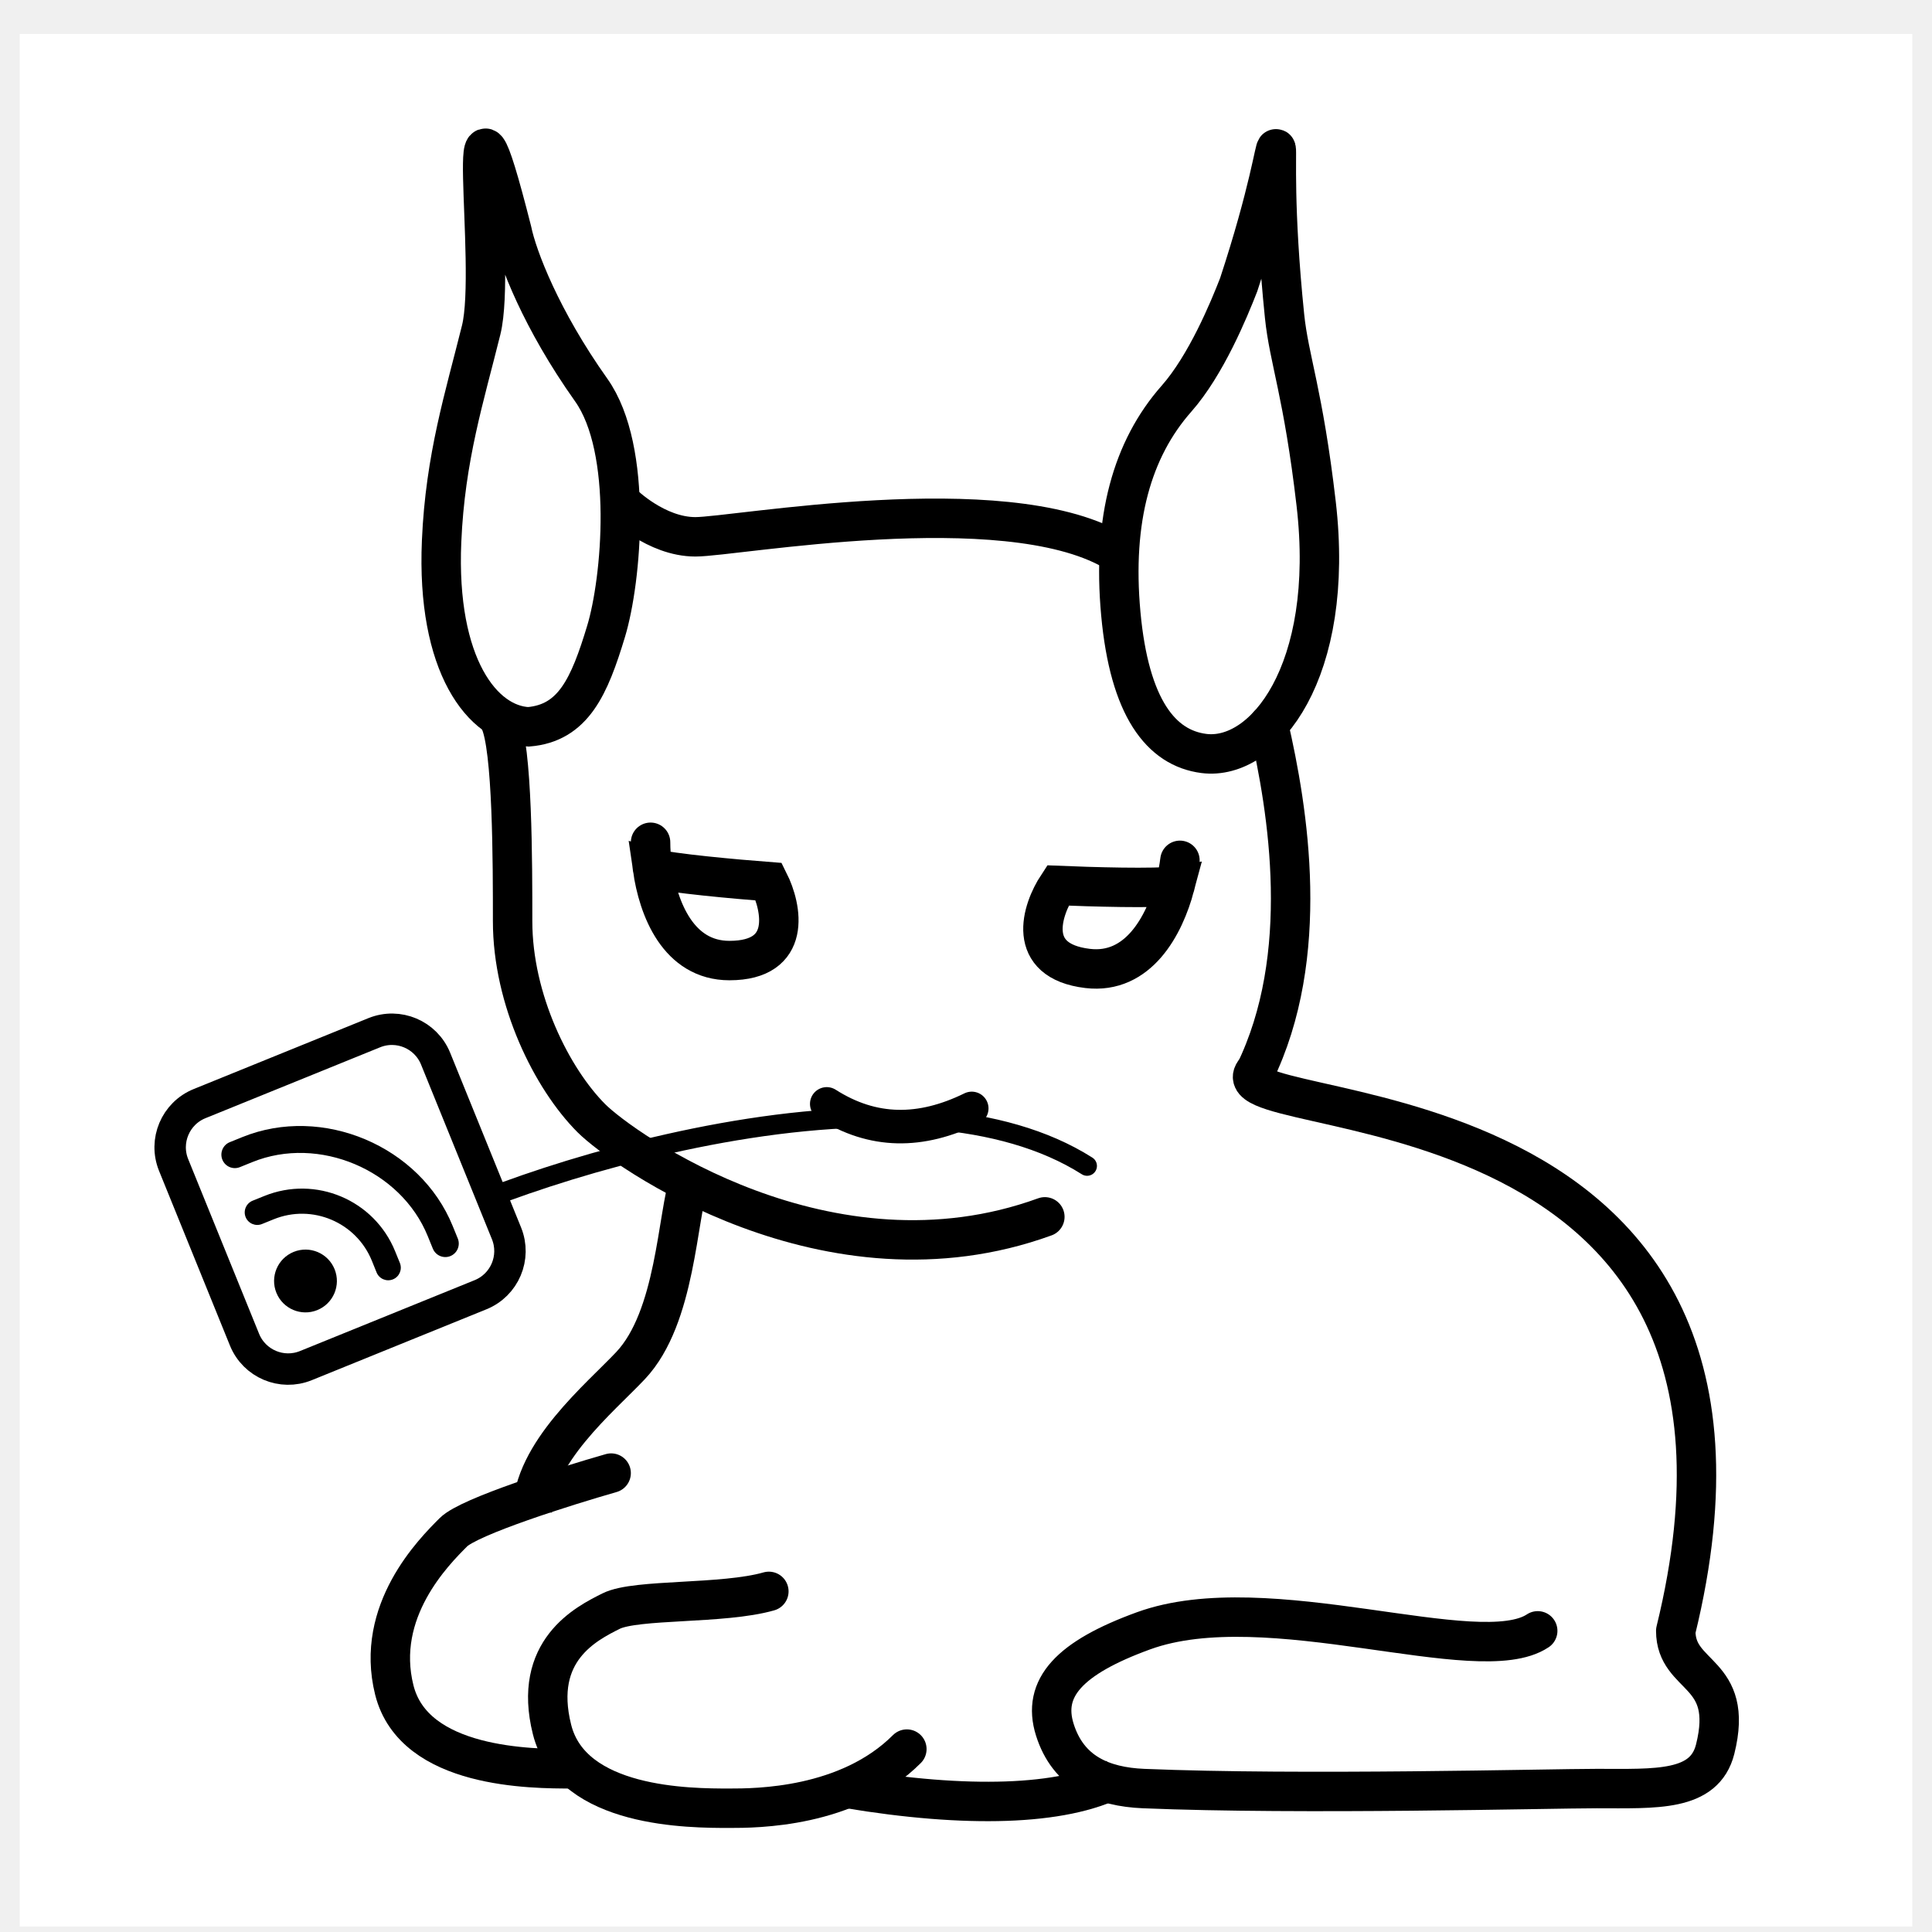
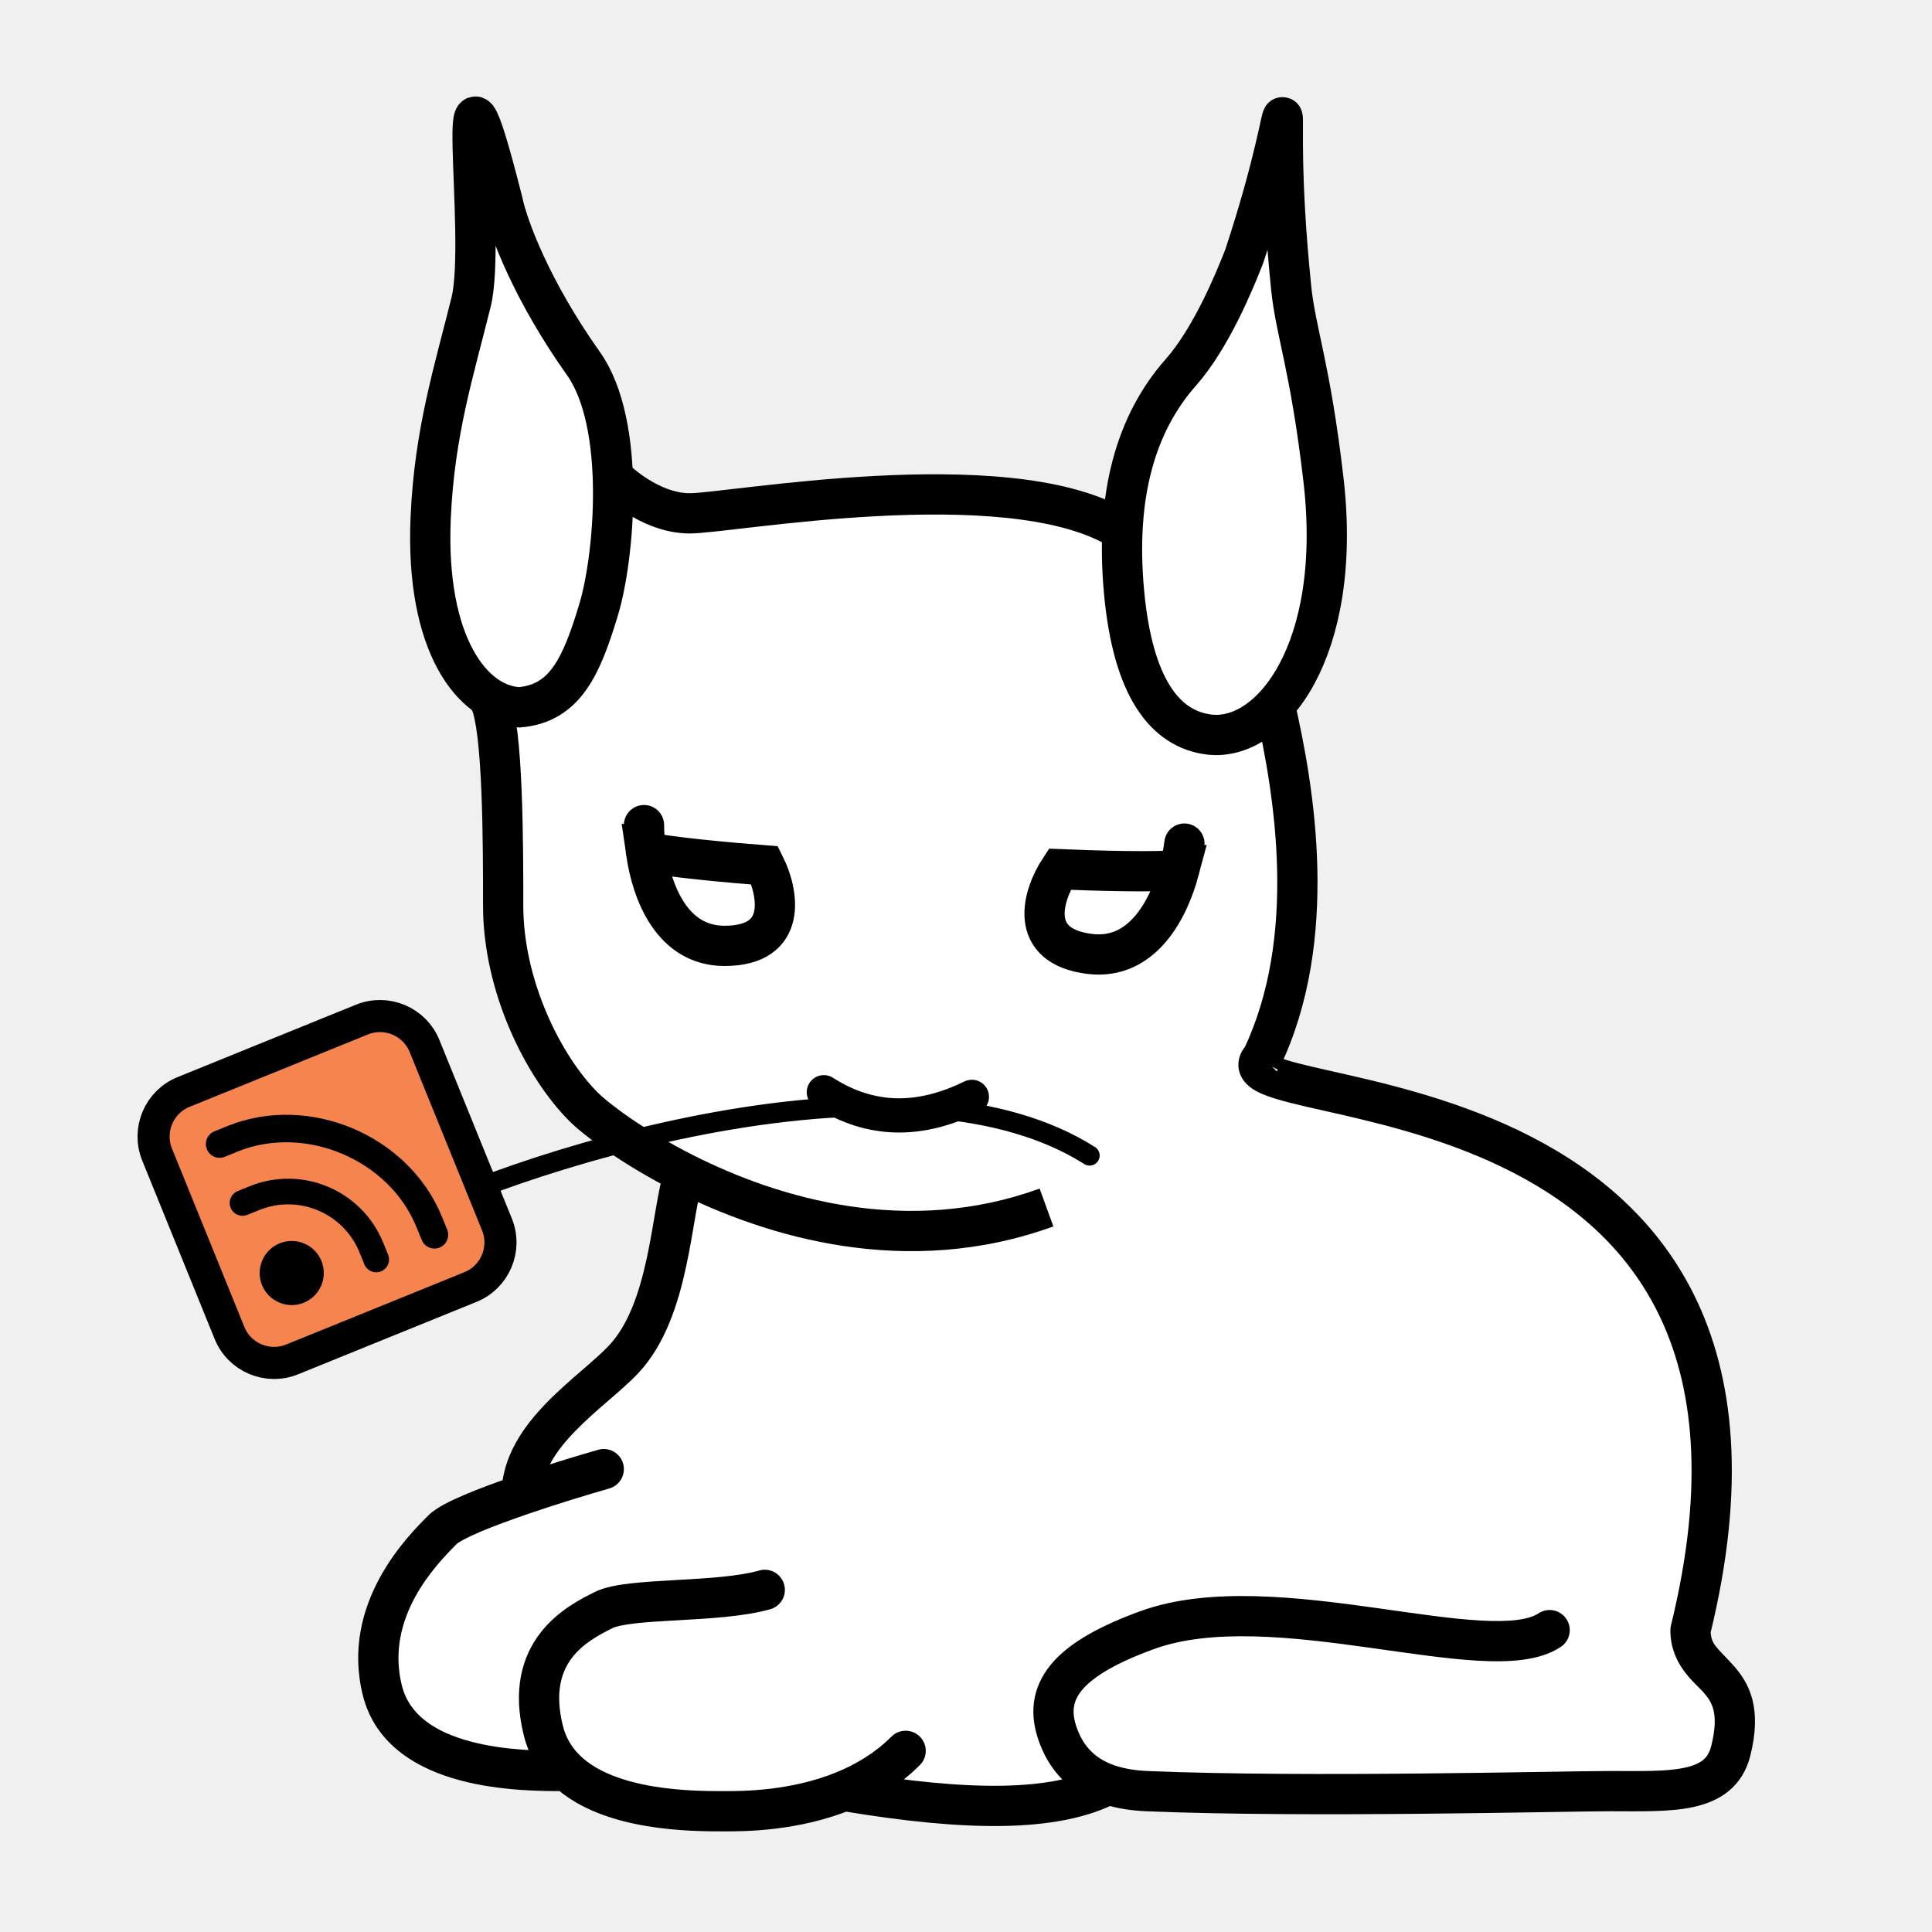
- <svg xmlns="http://www.w3.org/2000/svg" width="49" height="49" viewBox="0 0 49 49" fill="none">
-   <rect width="48" height="48" transform="translate(0.5 0.861328)" fill="white" />
-   <path d="M14.994 9.891C13.722 8.099 13.121 6.523 12.983 5.85C11.645 0.584 12.611 6.723 12.204 8.368C11.785 10.06 11.292 11.595 11.2 13.727C11.063 16.874 12.238 18.383 13.402 18.434C14.543 18.339 14.949 17.41 15.372 16.011C15.763 14.721 16.068 11.403 14.994 9.891Z" stroke="black" />
-   <path d="M29.838 10.112C30.587 9.264 31.167 7.861 31.416 7.221C32.966 2.515 32.014 2.48 32.579 8.014C32.693 9.124 33.054 9.964 33.381 12.776C33.874 17.026 32.066 19.303 30.535 19.11C29.445 18.972 28.645 17.951 28.426 15.561C28.207 13.171 28.714 11.386 29.838 10.112Z" stroke="black" />
-   <path d="M31.869 27.127C30.369 28.627 46.056 26.862 42.501 41.362C42.501 42.574 44.001 42.362 43.501 44.362C43.229 45.446 42 45.362 40.5 45.362C39.3 45.362 32.997 45.528 29 45.362C27.961 45.318 27.093 44.949 26.753 43.87C26.418 42.808 27.125 42.045 29 41.362C32.152 40.213 37.5 42.362 39 41.362" stroke="black" stroke-linecap="round" stroke-linejoin="round" />
-   <path d="M15.791 12.771C15.791 12.771 16.637 13.615 17.637 13.615C18.637 13.615 25.429 12.357 28.229 13.957M32.173 18.383C32.673 20.55 33.278 24.242 31.816 27.223" stroke="black" stroke-linecap="round" stroke-linejoin="round" />
-   <path d="M12.67 18.272C13.003 18.938 13.001 21.919 13.001 23.362C13 25.362 14 27.361 15 28.362C15.791 29.152 21 32.862 26.5 30.862M16.5 21.362C16.5 21.552 16.515 21.779 16.549 22.021M16.549 22.021C16.696 23.051 17.205 24.362 18.5 24.362C20.1 24.362 19.834 23.028 19.5 22.362C18.7 22.301 16.988 22.148 16.549 22.021Z" stroke="black" stroke-linecap="round" />
-   <path d="M29.926 21.82C29.903 22.009 29.862 22.233 29.799 22.469M29.799 22.469C29.531 23.474 28.871 24.716 27.584 24.562C25.996 24.372 26.418 23.08 26.828 22.458C27.631 22.492 29.348 22.543 29.799 22.469Z" stroke="black" stroke-linecap="round" />
-   <path d="M17.5 29.861C17.167 30.861 17.15 33.405 15.993 34.634C15.229 35.447 13.5 36.861 13.5 38.361" stroke="black" />
-   <path d="M15.5 37.361C14.333 37.695 11.9 38.461 11.5 38.861C11 39.361 9.5 40.861 10 42.861C10.5 44.861 13.5 44.861 14.5 44.861" stroke="black" stroke-linecap="round" stroke-linejoin="round" />
-   <path d="M19.5 40.361C18.334 40.695 16.133 40.545 15.5 40.861C14.868 41.177 13.5 41.861 14 43.861C14.5 45.861 17.5 45.861 18.5 45.861C19.167 45.861 21.5 45.861 23 44.361" stroke="black" stroke-linecap="round" stroke-linejoin="round" />
-   <path d="M21.5 45.361C24.5 45.862 26.948 45.8 28.295 45.105" stroke="black" />
-   <path d="M11.924 30.567C14.118 29.668 18.103 28.465 21.789 28.351M27.571 29.571C26.481 28.879 25.123 28.521 23.65 28.395" stroke="black" stroke-width="0.5" stroke-linecap="round" />
-   <path d="M20.968 27.997C22.143 28.747 23.357 28.743 24.646 28.112" stroke="black" stroke-width="0.85" stroke-linecap="round" />
-   <rect x="3.954" y="28.44" width="7.171" height="7.171" rx="1.195" transform="rotate(-22.0912 3.95372 28.4399)" fill="white" stroke="black" stroke-width="0.797" />
-   <path d="M6.941 30.924L6.645 31.044C6.482 31.11 6.296 31.032 6.23 30.869C6.164 30.706 6.243 30.52 6.406 30.453L6.701 30.334C8.006 29.804 9.493 30.432 10.022 31.737L10.142 32.032C10.208 32.195 10.13 32.381 9.967 32.447C9.803 32.514 9.618 32.435 9.551 32.272L9.432 31.977C9.034 30.998 7.919 30.527 6.941 30.924Z" fill="black" />
-   <path d="M6.401 29.473L6.085 29.601C5.91 29.672 5.711 29.588 5.64 29.413C5.569 29.238 5.653 29.039 5.828 28.968L6.144 28.84C8.175 28.016 10.658 29.065 11.482 31.096L11.611 31.412C11.681 31.587 11.597 31.786 11.423 31.857C11.248 31.928 11.049 31.843 10.978 31.669L10.849 31.352C10.167 29.671 8.083 28.79 6.401 29.473Z" fill="black" />
-   <circle cx="7.748" cy="32.489" r="0.398" transform="rotate(-22.0912 7.74783 32.4894)" fill="black" stroke="black" stroke-width="0.797" />
+ <svg xmlns="http://www.w3.org/2000/svg" fill="none" viewBox="0 0 48 48">
+   <path d="M42 40.5C45.546 26.041 29.956 27.756 31.357 26.278C32.767 23.312 32.168 19.668 31.673 17.522L27.729 13.095C24.929 11.495 18.137 12.754 17.137 12.754C16.137 12.754 15.291 11.91 15.291 11.91L12.17 17.41C12.501 18.073 12.501 21.025 12.501 22.476L12.501 22.5C12.5 24.5 13.5 26.5 14.5 27.5C14.794 27.794 15.698 28.491 17 29.148C16.667 30.148 16.65 32.544 15.493 33.773C14.729 34.585 12.961 35.639 12.961 37.139C12.058 37.448 11.22 37.779 11 38C10.5 38.5 9 40 9.5 42C10 44 13 44 14 44H14.089C15.153 45 17.206 45 18 45C18.462 45 19.726 45 20.957 44.5H21C24 45 26.191 45.031 27.538 44.336C27.832 44.436 28.157 44.486 28.5 44.5C32.497 44.667 38.8 44.5 40 44.5C41.501 44.5 42.729 44.585 43.001 43.5C43.501 41.5 42 41.712 42 40.5Z" fill="#fff" />
+   <path d="M42 40.5L41.515 40.381C41.505 40.42 41.5 40.46 41.5 40.5H42ZM43.001 43.5L43.486 43.621L43.486 43.621L43.001 43.5ZM28.5 44.5L28.48 45L28.48 45L28.5 44.5ZM26.253 43.008L26.73 42.858L26.73 42.858L26.253 43.008ZM28.5 40.5L28.672 40.97L28.672 40.97L28.5 40.5ZM38.778 40.916C39.008 40.763 39.07 40.453 38.916 40.223C38.763 39.993 38.453 39.931 38.223 40.084L38.778 40.916ZM15.291 11.91L15.644 11.556C15.534 11.446 15.378 11.394 15.224 11.415C15.069 11.436 14.933 11.528 14.856 11.663L15.291 11.91ZM27.729 13.095L28.102 12.763C28.066 12.722 28.024 12.688 27.977 12.661L27.729 13.095ZM31.673 17.522L32.16 17.409C32.141 17.328 32.102 17.252 32.046 17.189L31.673 17.522ZM12.17 17.41L11.735 17.163L11.603 17.395L11.723 17.634L12.17 17.41ZM12.501 22.476L12.001 22.476L12.001 22.476L12.501 22.476ZM12.501 22.5L12.001 22.5L12.001 22.5L12.501 22.5ZM14.5 27.5L14.147 27.854L14.147 27.854L14.5 27.5ZM17 29.148L17.225 28.702L17.225 28.702L17 29.148ZM15.493 33.773L15.857 34.116L15.857 34.116L15.493 33.773ZM11 38L10.646 37.646L10.646 37.646L11 38ZM9.5 42L9.985 41.879L9.5 42ZM19.138 39.981C19.403 39.905 19.557 39.628 19.481 39.362C19.405 39.097 19.128 38.943 18.863 39.019L19.138 39.981ZM15 40L14.777 39.553L14.777 39.553L15 40ZM21 44.5L21.082 44.007L21.041 44H21V44.5ZM20.957 44.5L20.769 44.037L20.769 44.037L20.957 44.5ZM22.854 43.853C23.049 43.658 23.049 43.342 22.854 43.146C22.659 42.951 22.342 42.951 22.147 43.146L22.854 43.853ZM14.089 44L14.432 43.636L14.432 43.636L14.089 44ZM15.137 36.981C15.403 36.905 15.557 36.628 15.481 36.362C15.405 36.097 15.128 35.943 14.863 36.019L15.137 36.981ZM13 37.125L12.839 36.652L12.838 36.652L13 37.125ZM31.015 25.912C31.008 25.919 31.001 25.927 30.994 25.934L31.72 26.622C31.72 26.621 31.721 26.62 31.722 26.619L31.015 25.912ZM30.994 25.934C30.919 26.013 30.835 26.124 30.794 26.269C30.747 26.43 30.762 26.598 30.838 26.747C30.905 26.882 31.007 26.973 31.09 27.032C31.175 27.093 31.27 27.141 31.36 27.18C31.698 27.325 32.234 27.447 32.817 27.578C34.033 27.852 35.686 28.218 37.268 28.972C38.844 29.724 40.313 30.844 41.188 32.608C42.063 34.37 42.382 36.846 41.515 40.381L42.486 40.619C43.392 36.924 43.092 34.193 42.084 32.163C41.077 30.136 39.401 28.882 37.698 28.07C36 27.26 34.24 26.874 33.037 26.602C32.411 26.461 31.987 26.361 31.755 26.261C31.702 26.238 31.678 26.223 31.672 26.219C31.663 26.212 31.699 26.235 31.731 26.297C31.77 26.375 31.777 26.466 31.754 26.546C31.736 26.61 31.707 26.635 31.72 26.622L30.994 25.934ZM42.515 43.379C42.471 43.555 42.398 43.656 42.312 43.727C42.217 43.804 42.074 43.871 41.855 43.918C41.394 44.018 40.788 44 40 44V45C40.713 45 41.471 45.025 42.067 44.896C42.377 44.828 42.686 44.713 42.945 44.501C43.212 44.283 43.394 43.988 43.486 43.621L42.515 43.379ZM40 44C38.773 44 32.505 44.166 28.521 44.001L28.48 45C32.489 45.167 38.828 45 40 45V44ZM26.73 42.858C26.667 42.658 26.661 42.499 26.689 42.367C26.716 42.236 26.784 42.097 26.919 41.947C27.204 41.632 27.753 41.304 28.672 40.97L28.329 40.03C27.372 40.379 26.631 40.775 26.177 41.277C25.943 41.536 25.779 41.831 25.71 42.162C25.641 42.492 25.672 42.827 25.776 43.158L26.73 42.858ZM28.672 40.97C29.375 40.714 30.23 40.633 31.169 40.656C32.106 40.68 33.091 40.806 34.05 40.94C34.996 41.072 35.932 41.215 36.72 41.26C37.117 41.282 37.496 41.281 37.835 41.236C38.171 41.191 38.502 41.1 38.778 40.916L38.223 40.084C38.123 40.151 37.96 40.211 37.704 40.245C37.451 40.278 37.141 40.282 36.776 40.261C36.041 40.22 35.162 40.086 34.189 39.949C33.23 39.815 32.194 39.682 31.194 39.657C30.198 39.632 29.201 39.713 28.329 40.03L28.672 40.97ZM41.5 40.5C41.5 41.351 42.09 41.786 42.316 42.038C42.442 42.18 42.527 42.308 42.57 42.48C42.615 42.658 42.627 42.932 42.515 43.379L43.486 43.621C43.624 43.068 43.636 42.619 43.54 42.236C43.443 41.848 43.246 41.578 43.06 41.371C42.661 40.926 42.5 40.861 42.5 40.5H41.5ZM15.291 11.91C14.938 12.264 14.938 12.264 14.938 12.264C14.938 12.264 14.938 12.265 14.938 12.265C14.939 12.265 14.939 12.265 14.939 12.265C14.939 12.266 14.94 12.266 14.94 12.267C14.941 12.267 14.942 12.269 14.944 12.27C14.947 12.273 14.95 12.276 14.955 12.28C14.963 12.289 14.976 12.3 14.991 12.315C15.021 12.342 15.065 12.381 15.119 12.426C15.227 12.516 15.382 12.636 15.573 12.756C15.947 12.99 16.503 13.254 17.137 13.254V12.254C16.771 12.254 16.404 12.096 16.105 11.908C15.959 11.817 15.841 11.726 15.759 11.658C15.718 11.624 15.688 11.597 15.668 11.578C15.658 11.569 15.651 11.563 15.647 11.559C15.645 11.557 15.644 11.556 15.643 11.555C15.643 11.555 15.643 11.555 15.643 11.555C15.643 11.555 15.643 11.555 15.643 11.555C15.643 11.556 15.644 11.556 15.644 11.556C15.644 11.556 15.644 11.556 15.644 11.556C15.644 11.556 15.644 11.556 15.291 11.91ZM17.137 13.254C17.425 13.254 18.087 13.168 18.877 13.079C19.695 12.986 20.713 12.88 21.784 12.824C22.857 12.767 23.972 12.761 24.982 12.864C26.002 12.969 26.87 13.18 27.481 13.529L27.977 12.661C27.188 12.21 26.157 11.979 25.084 11.869C24.003 11.759 22.831 11.767 21.732 11.825C20.63 11.883 19.588 11.992 18.764 12.085C17.911 12.182 17.35 12.254 17.137 12.254V13.254ZM31.186 17.634C31.68 19.778 32.235 23.267 30.905 26.063L31.808 26.493C33.299 23.358 32.656 19.559 32.16 17.409L31.186 17.634ZM30.905 26.063C30.893 26.089 30.88 26.115 30.867 26.141L31.765 26.582C31.78 26.552 31.794 26.522 31.808 26.493L30.905 26.063ZM11.723 17.634C11.761 17.711 11.817 17.936 11.865 18.336C11.909 18.711 11.94 19.173 11.96 19.668C12.001 20.659 12.001 21.749 12.001 22.476L13.001 22.476C13.001 21.752 13.001 20.641 12.959 19.627C12.938 19.12 12.907 18.63 12.858 18.218C12.812 17.833 12.744 17.441 12.617 17.186L11.723 17.634ZM12.001 22.476L12.001 22.5L13.001 22.5L13.001 22.476L12.001 22.476ZM12.001 22.5C12 24.642 13.059 26.766 14.147 27.854L14.854 27.147C13.941 26.234 13 24.359 13.001 22.5L12.001 22.5ZM12.605 17.657L15.726 12.157L14.856 11.663L11.735 17.163L12.605 17.657ZM16.526 28.99C16.428 29.282 16.359 29.657 16.294 30.034C16.226 30.426 16.159 30.843 16.067 31.268C15.88 32.132 15.608 32.921 15.129 33.43L15.857 34.116C16.535 33.395 16.851 32.371 17.044 31.48C17.142 31.028 17.214 30.582 17.279 30.205C17.347 29.814 17.405 29.514 17.474 29.306L16.526 28.99ZM15.129 33.43C14.96 33.61 14.729 33.809 14.448 34.053C14.176 34.288 13.868 34.556 13.582 34.849C13.021 35.425 12.461 36.186 12.461 37.139H13.461C13.461 36.591 13.784 36.075 14.299 35.547C14.55 35.288 14.828 35.046 15.102 34.809C15.368 34.579 15.645 34.342 15.857 34.116L15.129 33.43ZM10.646 37.646C10.17 38.123 8.439 39.816 9.015 42.121L9.985 41.879C9.561 40.184 10.83 38.877 11.354 38.353L10.646 37.646ZM9.015 42.121C9.332 43.39 10.437 43.967 11.434 44.233C12.442 44.502 13.504 44.5 14 44.5V43.5C13.496 43.5 12.558 43.498 11.691 43.267C10.813 43.033 10.168 42.61 9.985 41.879L9.015 42.121ZM18.863 39.019C18.346 39.167 17.57 39.212 16.772 39.257C16.388 39.279 16.002 39.301 15.672 39.339C15.36 39.374 15.023 39.43 14.777 39.553L15.224 40.447C15.294 40.412 15.47 40.368 15.785 40.332C16.081 40.298 16.437 40.278 16.828 40.256C17.581 40.213 18.488 40.166 19.138 39.981L18.863 39.019ZM14.777 39.553C14.466 39.708 13.867 40.001 13.431 40.561C12.97 41.153 12.731 41.985 13.015 43.121L13.985 42.879C13.77 42.015 13.964 41.505 14.22 41.175C14.501 40.815 14.902 40.608 15.224 40.447L14.777 39.553ZM20.918 44.993C22.432 45.246 23.763 45.383 24.897 45.366C26.026 45.349 26.998 45.178 27.767 44.781L27.309 43.892C26.732 44.189 25.934 44.35 24.881 44.366C23.833 44.382 22.568 44.255 21.082 44.007L20.918 44.993ZM14.147 27.854C14.488 28.195 15.44 28.921 16.775 29.594L17.225 28.702C15.956 28.061 15.1 27.393 14.854 27.147L14.147 27.854ZM16.775 29.594C19.036 30.735 22.53 31.794 26.171 30.47L25.829 29.53C22.557 30.72 19.368 29.783 17.225 28.702L16.775 29.594ZM27.356 13.428L31.299 17.854L32.046 17.189L28.102 12.763L27.356 13.428ZM12.799 36.666C12.342 36.822 11.894 36.987 11.528 37.143C11.346 37.221 11.177 37.299 11.034 37.376C10.902 37.448 10.755 37.538 10.646 37.646L11.354 38.353C11.35 38.357 11.359 38.348 11.389 38.327C11.418 38.308 11.458 38.284 11.51 38.256C11.615 38.199 11.753 38.134 11.921 38.062C12.254 37.92 12.677 37.765 13.123 37.612L12.799 36.666ZM18 45.5C18.466 45.5 19.816 45.503 21.145 44.963L20.769 44.037C19.636 44.497 18.459 44.5 18 44.5V45.5ZM21.145 44.963C21.738 44.722 22.337 44.37 22.854 43.853L22.147 43.146C21.744 43.55 21.266 43.835 20.769 44.037L21.145 44.963ZM21 44H20.957V45H21V44ZM28.521 44.001C28.211 43.988 27.936 43.943 27.699 43.863L27.378 44.81C27.728 44.929 28.102 44.984 28.48 45L28.521 44.001ZM27.699 43.863C27.245 43.709 26.906 43.417 26.73 42.858L25.776 43.158C26.055 44.044 26.644 44.561 27.378 44.81L27.699 43.863ZM13.015 43.121C13.143 43.634 13.406 44.044 13.747 44.364L14.432 43.636C14.22 43.436 14.063 43.191 13.985 42.879L13.015 43.121ZM13.747 44.364C14.387 44.966 15.285 45.237 16.063 45.368C16.854 45.501 17.603 45.5 18 45.5V44.5C17.603 44.5 16.929 44.499 16.229 44.382C15.516 44.262 14.855 44.034 14.432 43.636L13.747 44.364ZM14 44.5H14.089V43.5H14V44.5ZM14.863 36.019C14.342 36.168 13.572 36.402 12.839 36.652L13.161 37.599C13.876 37.355 14.629 37.126 15.137 36.981L14.863 36.019ZM12.838 36.652L12.799 36.666L13.123 37.612L13.162 37.598L12.838 36.652Z" fill="#000" />
+   <path d="M11.424 29.705C13.618 28.807 17.603 27.604 21.289 27.489M27.071 28.709C25.981 28.017 24.623 27.659 23.15 27.534" stroke="#000" stroke-width=".5" stroke-linecap="round" />
+   <rect x="3.454" y="27.579" width="7.171" height="7.171" rx="1.195" transform="rotate(-22.0912 3.45372 27.5786)" fill="#F5844E" stroke="#000" stroke-width=".797" />
+   <path d="M6.441 30.063L6.145 30.183C5.982 30.249 5.796 30.17 5.73 30.007C5.664 29.844 5.743 29.658 5.906 29.592L6.201 29.472C7.506 28.943 8.993 29.571 9.522 30.876L9.642 31.171C9.708 31.334 9.63 31.52 9.467 31.586C9.303 31.652 9.118 31.574 9.051 31.411L8.932 31.115C8.534 30.137 7.419 29.666 6.441 30.063Z" fill="#000" />
+   <path d="M5.901 28.611L5.585 28.74C5.41 28.811 5.211 28.727 5.14 28.552C5.069 28.377 5.153 28.178 5.328 28.107L5.644 27.979C7.675 27.154 10.158 28.203 10.982 30.234L11.111 30.551C11.181 30.725 11.097 30.924 10.923 30.995C10.748 31.066 10.549 30.982 10.478 30.807L10.349 30.491C9.667 28.81 7.583 27.929 5.901 28.611Z" fill="#000" />
+   <circle cx="7.248" cy="31.628" r=".398" transform="rotate(-22.0912 7.24783 31.6281)" fill="#000" stroke="#000" stroke-width=".797" />
+   <path d="M16 20.5C16 20.69 16.015 20.917 16.049 21.159M16.049 21.159C16.196 22.189 16.705 23.5 18 23.5 19.6 23.5 19.333 22.167 19 21.5 18.199 21.439 16.488 21.287 16.049 21.159ZM29.426 20.959C29.403 21.148 29.362 21.371 29.299 21.608M29.299 21.608C29.031 22.613 28.371 23.854 27.084 23.701 25.496 23.511 25.918 22.219 26.328 21.596 27.131 21.631 28.848 21.682 29.299 21.608Z" stroke="#000" stroke-linecap="round" />
+   <path d="M20.468 27.136C21.643 27.886 22.857 27.882 24.146 27.251" stroke="#000" stroke-width=".85" stroke-linecap="round" />
+   <path d="M14.494 9.03C13.222 7.237 12.621 5.661 12.483 4.988 11.145-.278 12.111 5.861 11.704 7.507 11.285 9.199 10.792 10.733 10.7 12.866 10.563 16.013 11.738 17.522 12.902 17.573 14.043 17.478 14.449 16.549 14.872 15.149 15.263 13.86 15.568 10.541 14.494 9.03ZM29.338 9.251C30.087 8.403 30.667 7 30.916 6.359 32.466 1.654 31.515 1.619 32.079 7.153 32.193 8.262 32.554 9.103 32.881 11.915 33.374 16.165 31.567 18.442 30.035 18.249 28.945 18.111 28.145 17.09 27.926 14.7 27.707 12.31 28.214 10.524 29.338 9.251Z" fill="#fff" stroke="#000" />
</svg>
